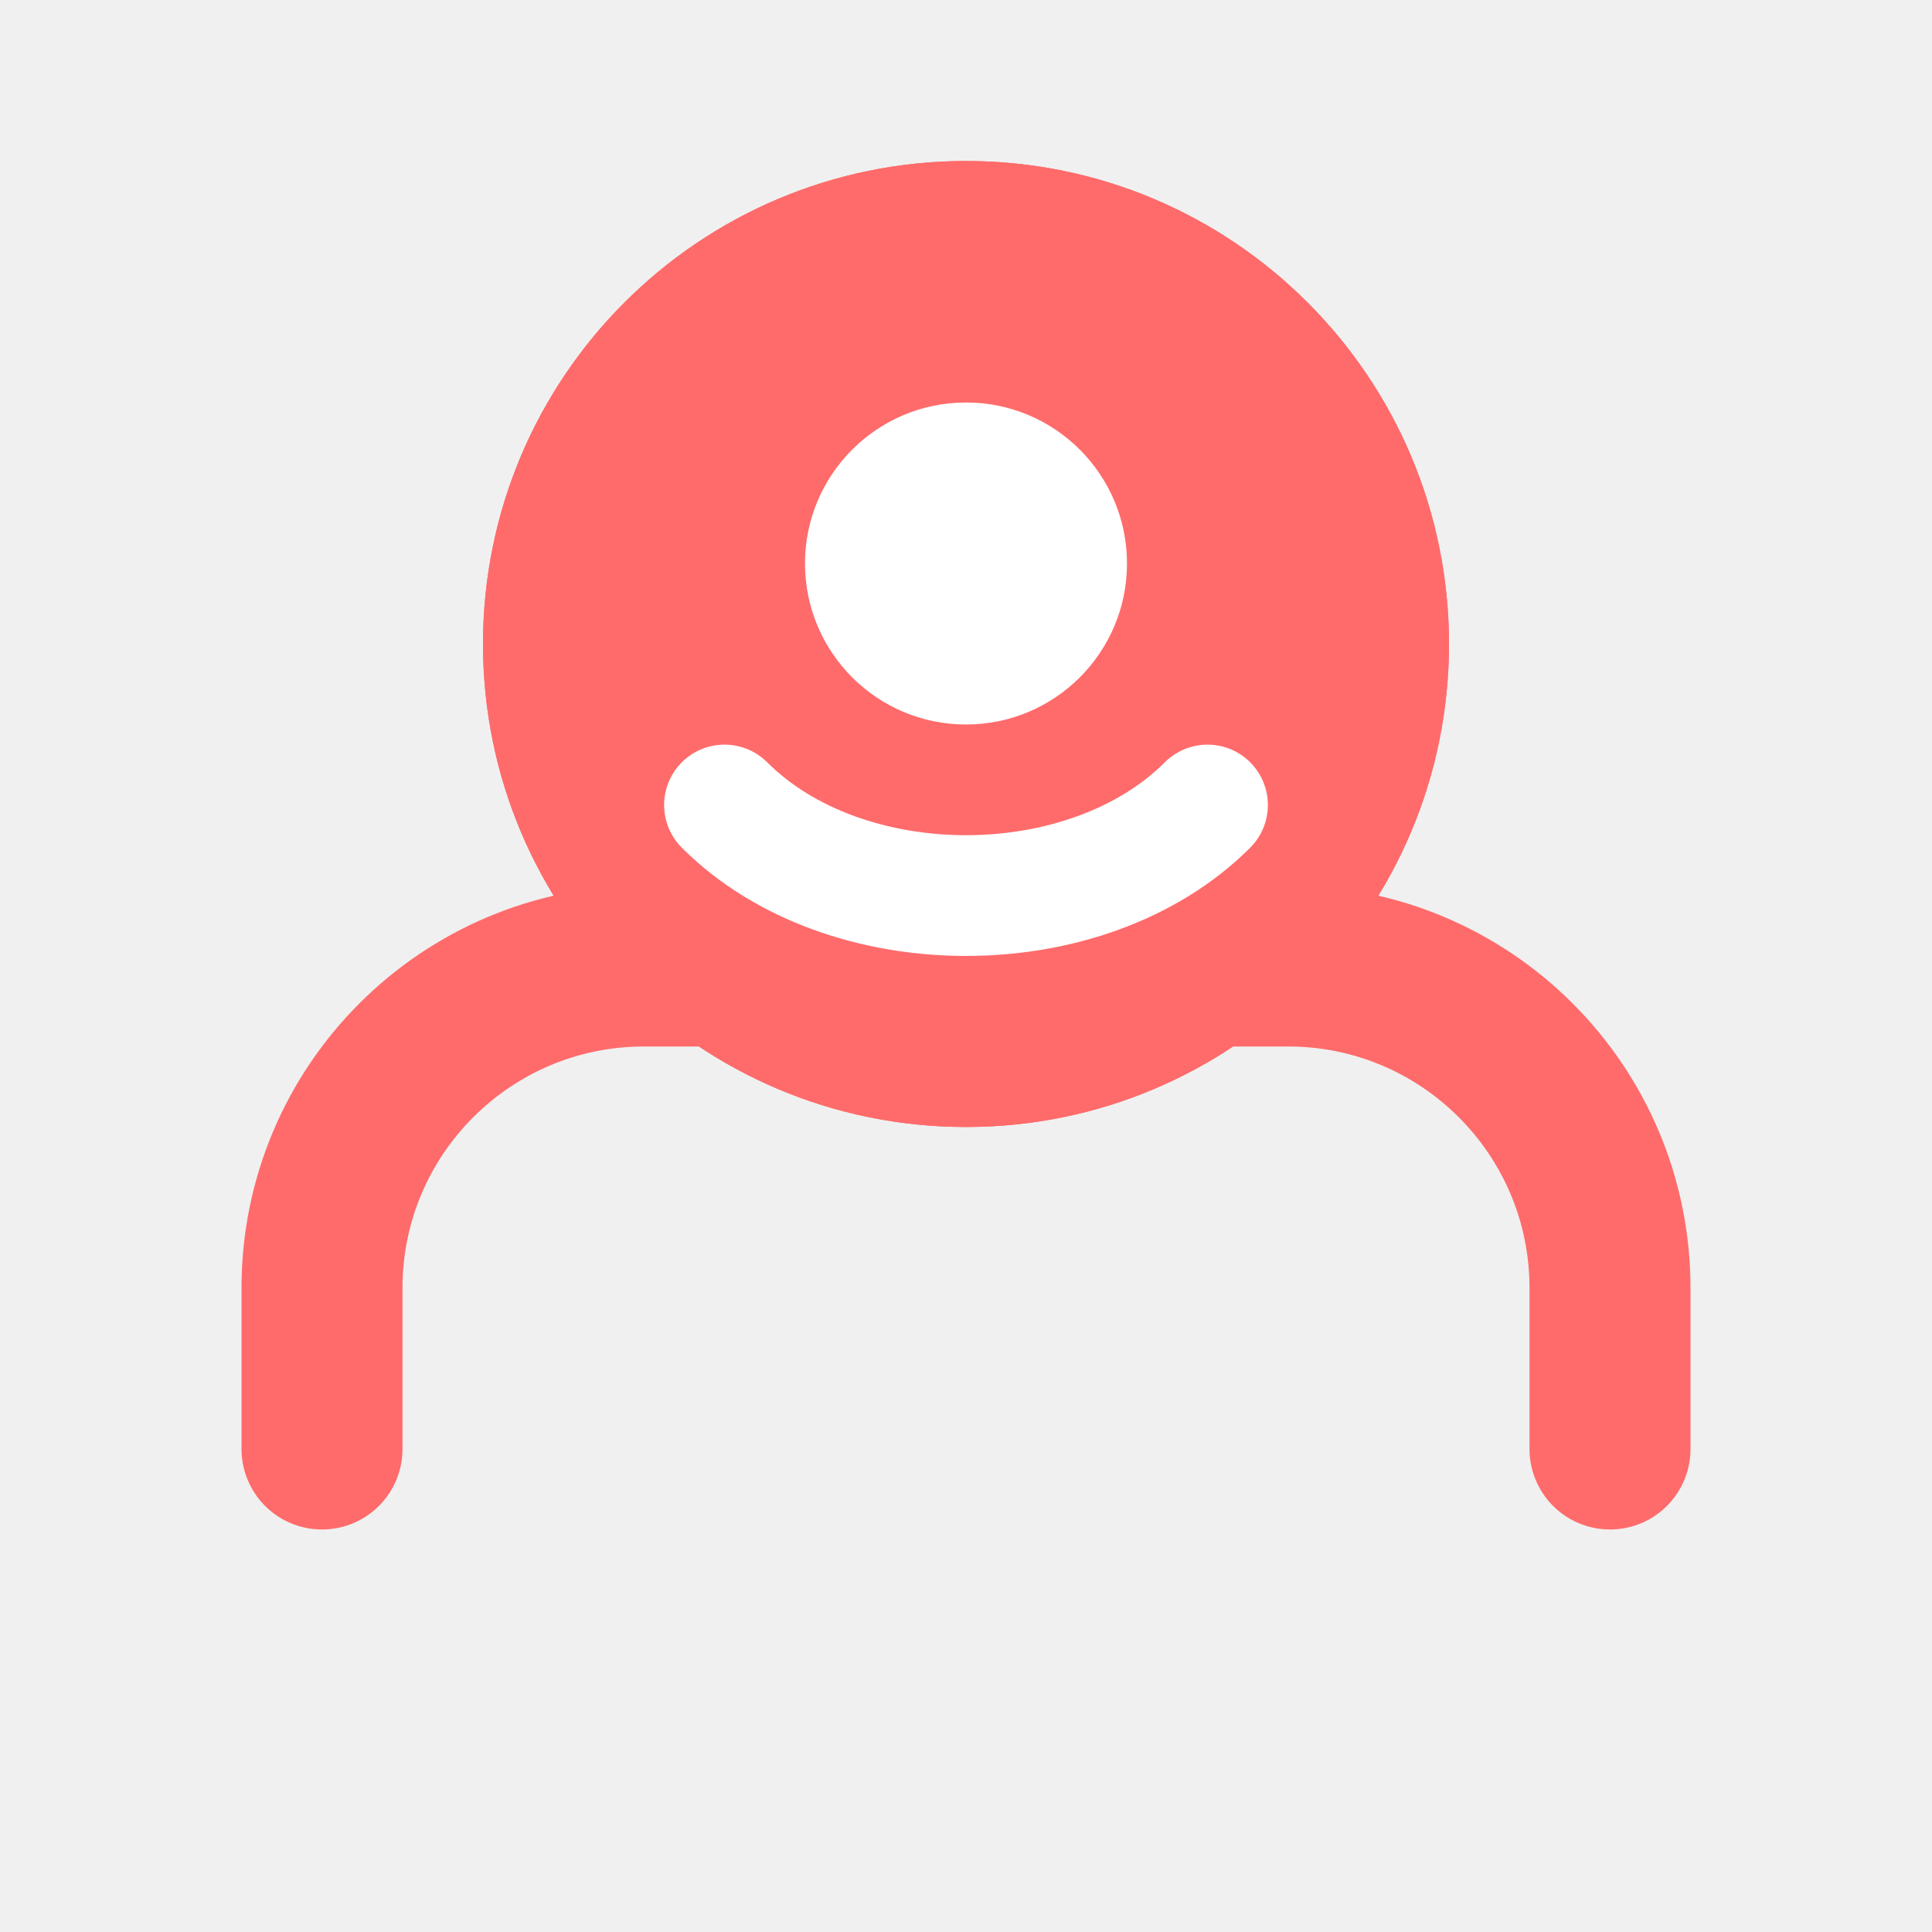
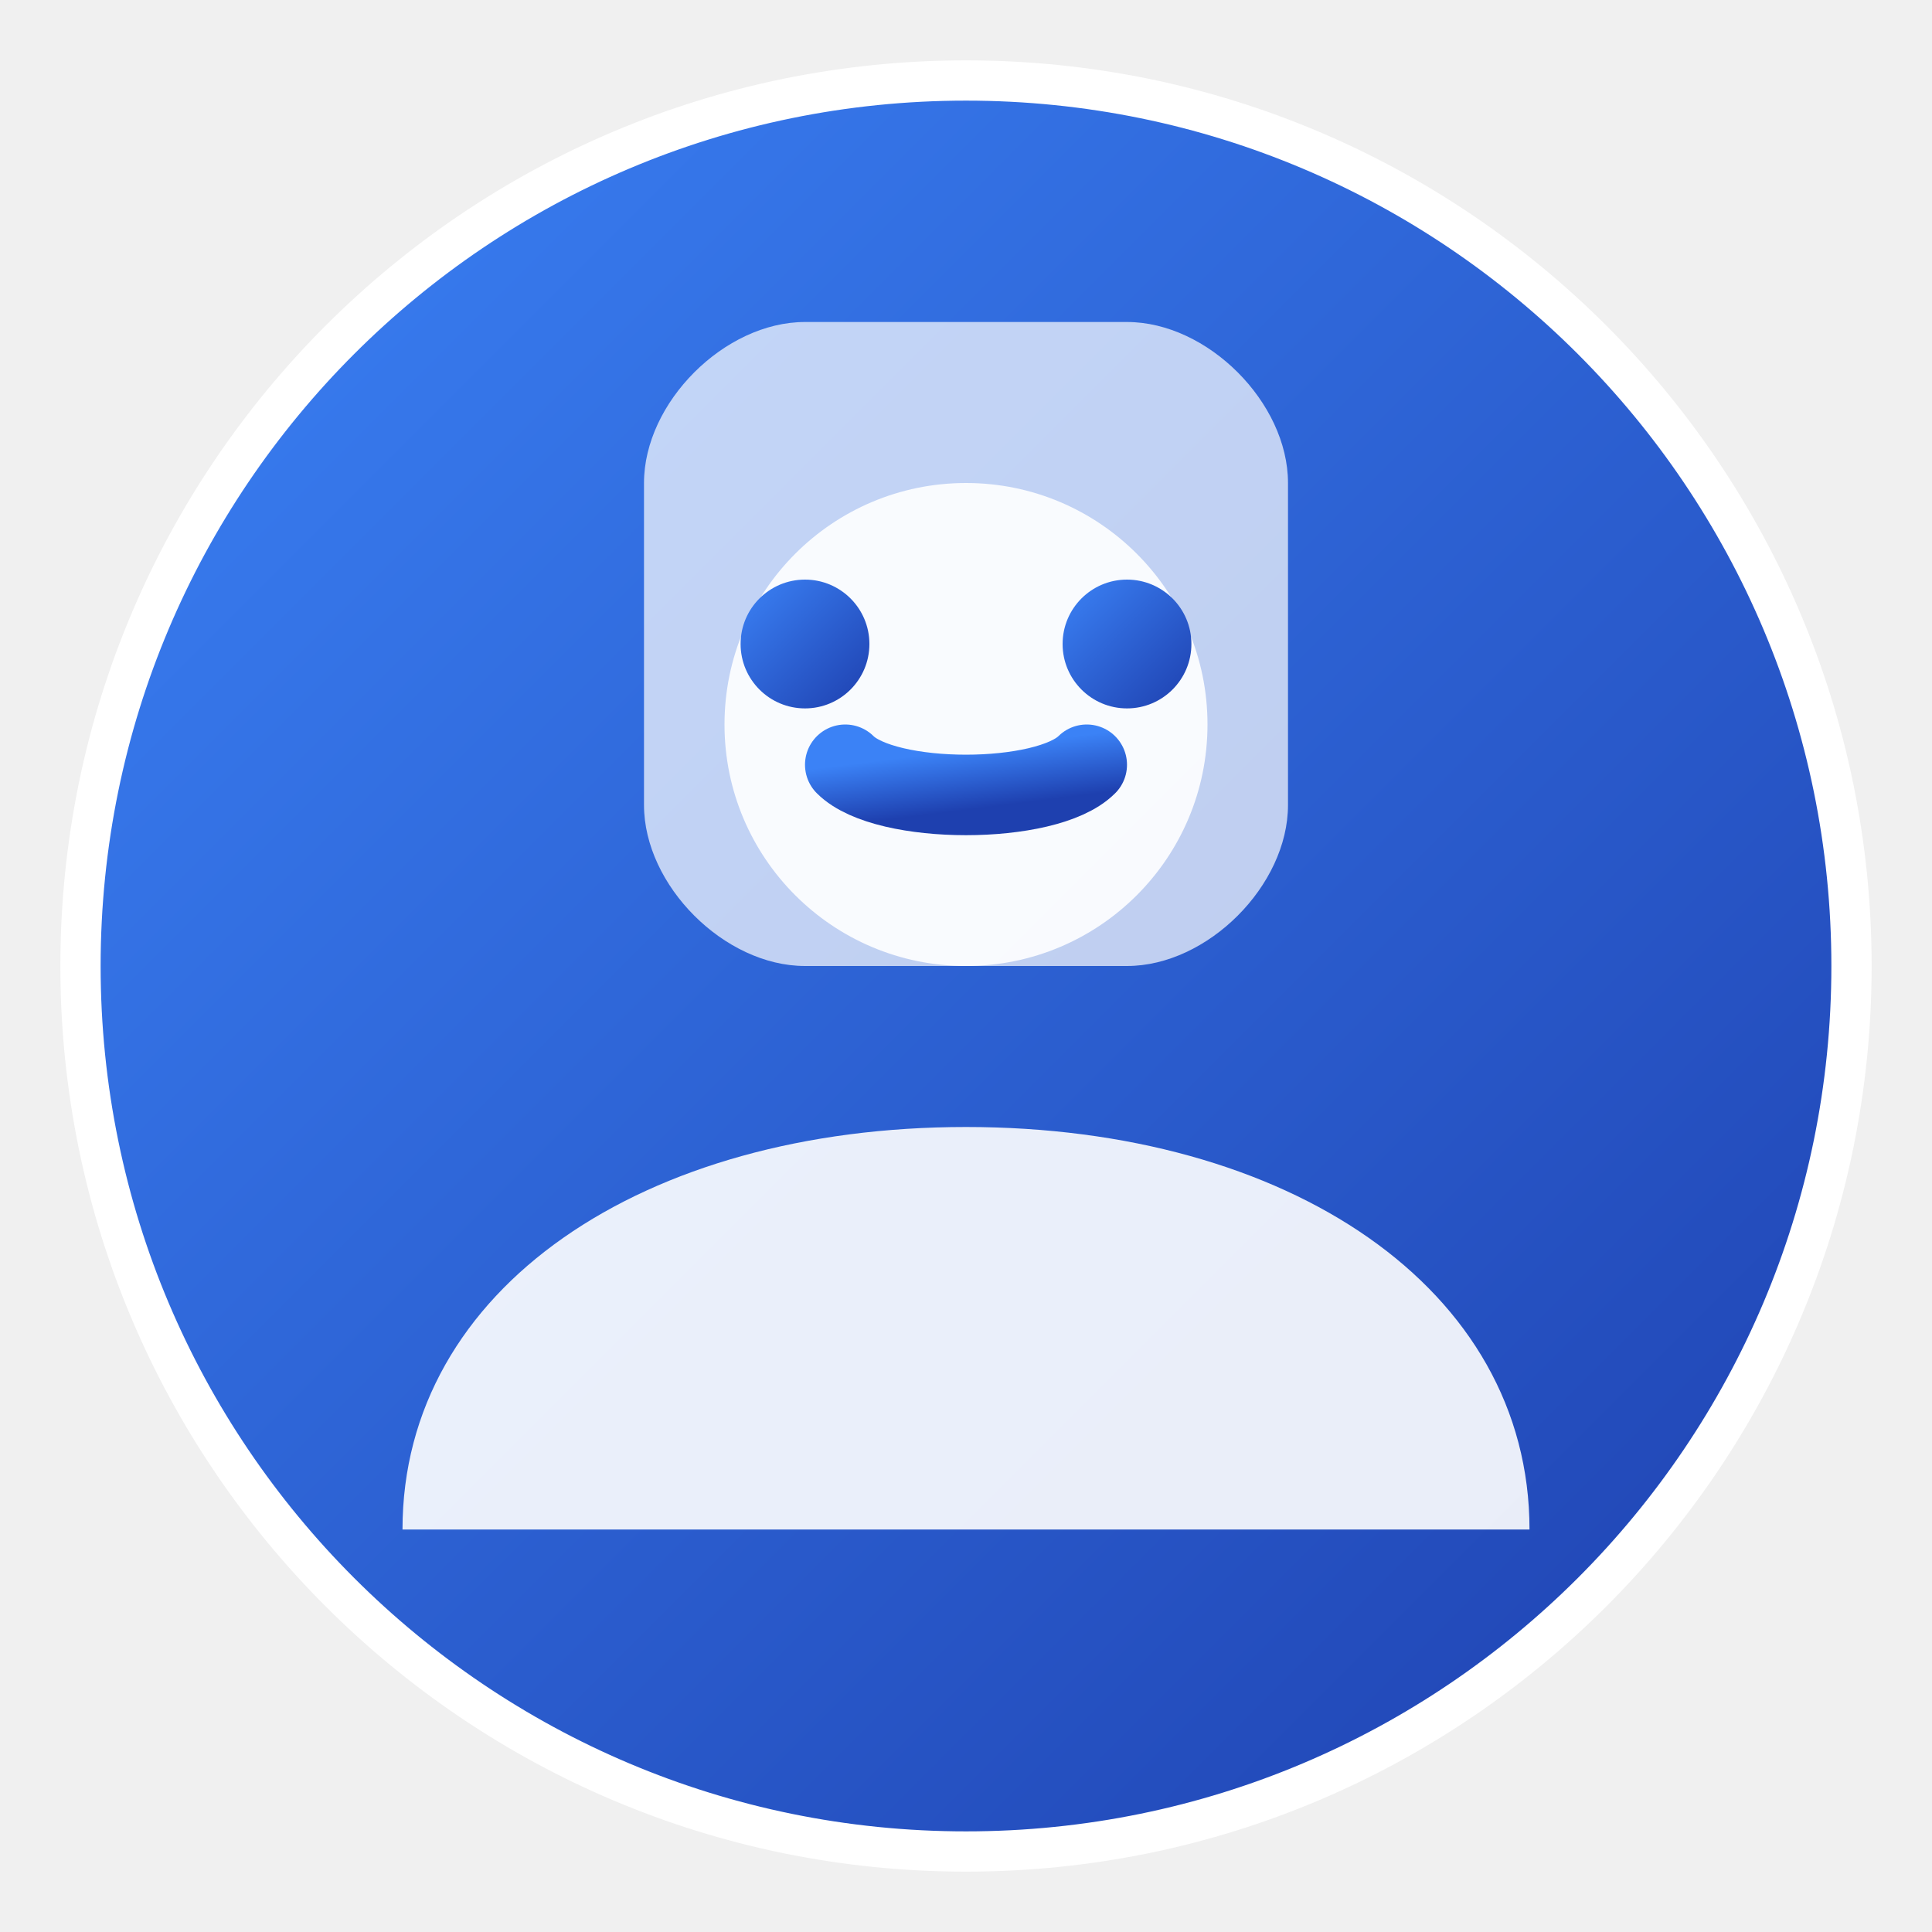
<svg xmlns="http://www.w3.org/2000/svg" width="24" height="24" viewBox="0 0 24 24" fill="none">
-   <circle cx="12" cy="8" r="6" fill="#FF6B6B" />
-   <path d="M12 2C8.686 2 6 4.686 6 8C6 11.314 8.686 14 12 14C15.314 14 18 11.314 18 8C18 4.686 15.314 2 12 2Z" fill="#FF6B6B" />
-   <path d="M20 18V16C20 13.791 18.209 12 16 12H8C5.791 12 4 13.791 4 16V18" stroke="#FF6B6B" stroke-width="2" stroke-linecap="round" />
-   <circle cx="12" cy="7" r="2" fill="white" />
-   <path d="M9 10C10.5 11.5 13.5 11.5 15 10" stroke="white" stroke-width="1.5" stroke-linecap="round" />
+   <defs>
+     <linearGradient id="supportGrad" x1="0%" y1="0%" x2="100%" y2="100%">
+       <stop offset="0%" style="stop-color:#3B82F6;stop-opacity:1" />
+       <stop offset="100%" style="stop-color:#1E40AF;stop-opacity:1" />
+     </linearGradient>
+   </defs>
+   <circle cx="12" cy="12" r="11" fill="url(#supportGrad)" stroke="#FFFFFF" stroke-width="0.5" />
+   <circle cx="12" cy="9" r="3" fill="white" fill-opacity="0.9" />
+   <path d="M5 19C5 16 8 14 12 14C16 14 19 16 19 19" fill="white" fill-opacity="0.9" />
+   <path d="M8 6C8 5 9 4 10 4H14C15 4 16 5 16 6V10C16 11 15 12 14 12H10C9 12 8 11 8 10V6Z" fill="white" fill-opacity="0.7" />
+   <circle cx="10" cy="8" r="0.8" fill="url(#supportGrad)" />
+   <circle cx="14" cy="8" r="0.8" fill="url(#supportGrad)" />
+   <path d="M10.5 9.5C11 10 13 10 13.5 9.5" stroke="url(#supportGrad)" stroke-width="1" stroke-linecap="round" />
</svg>
